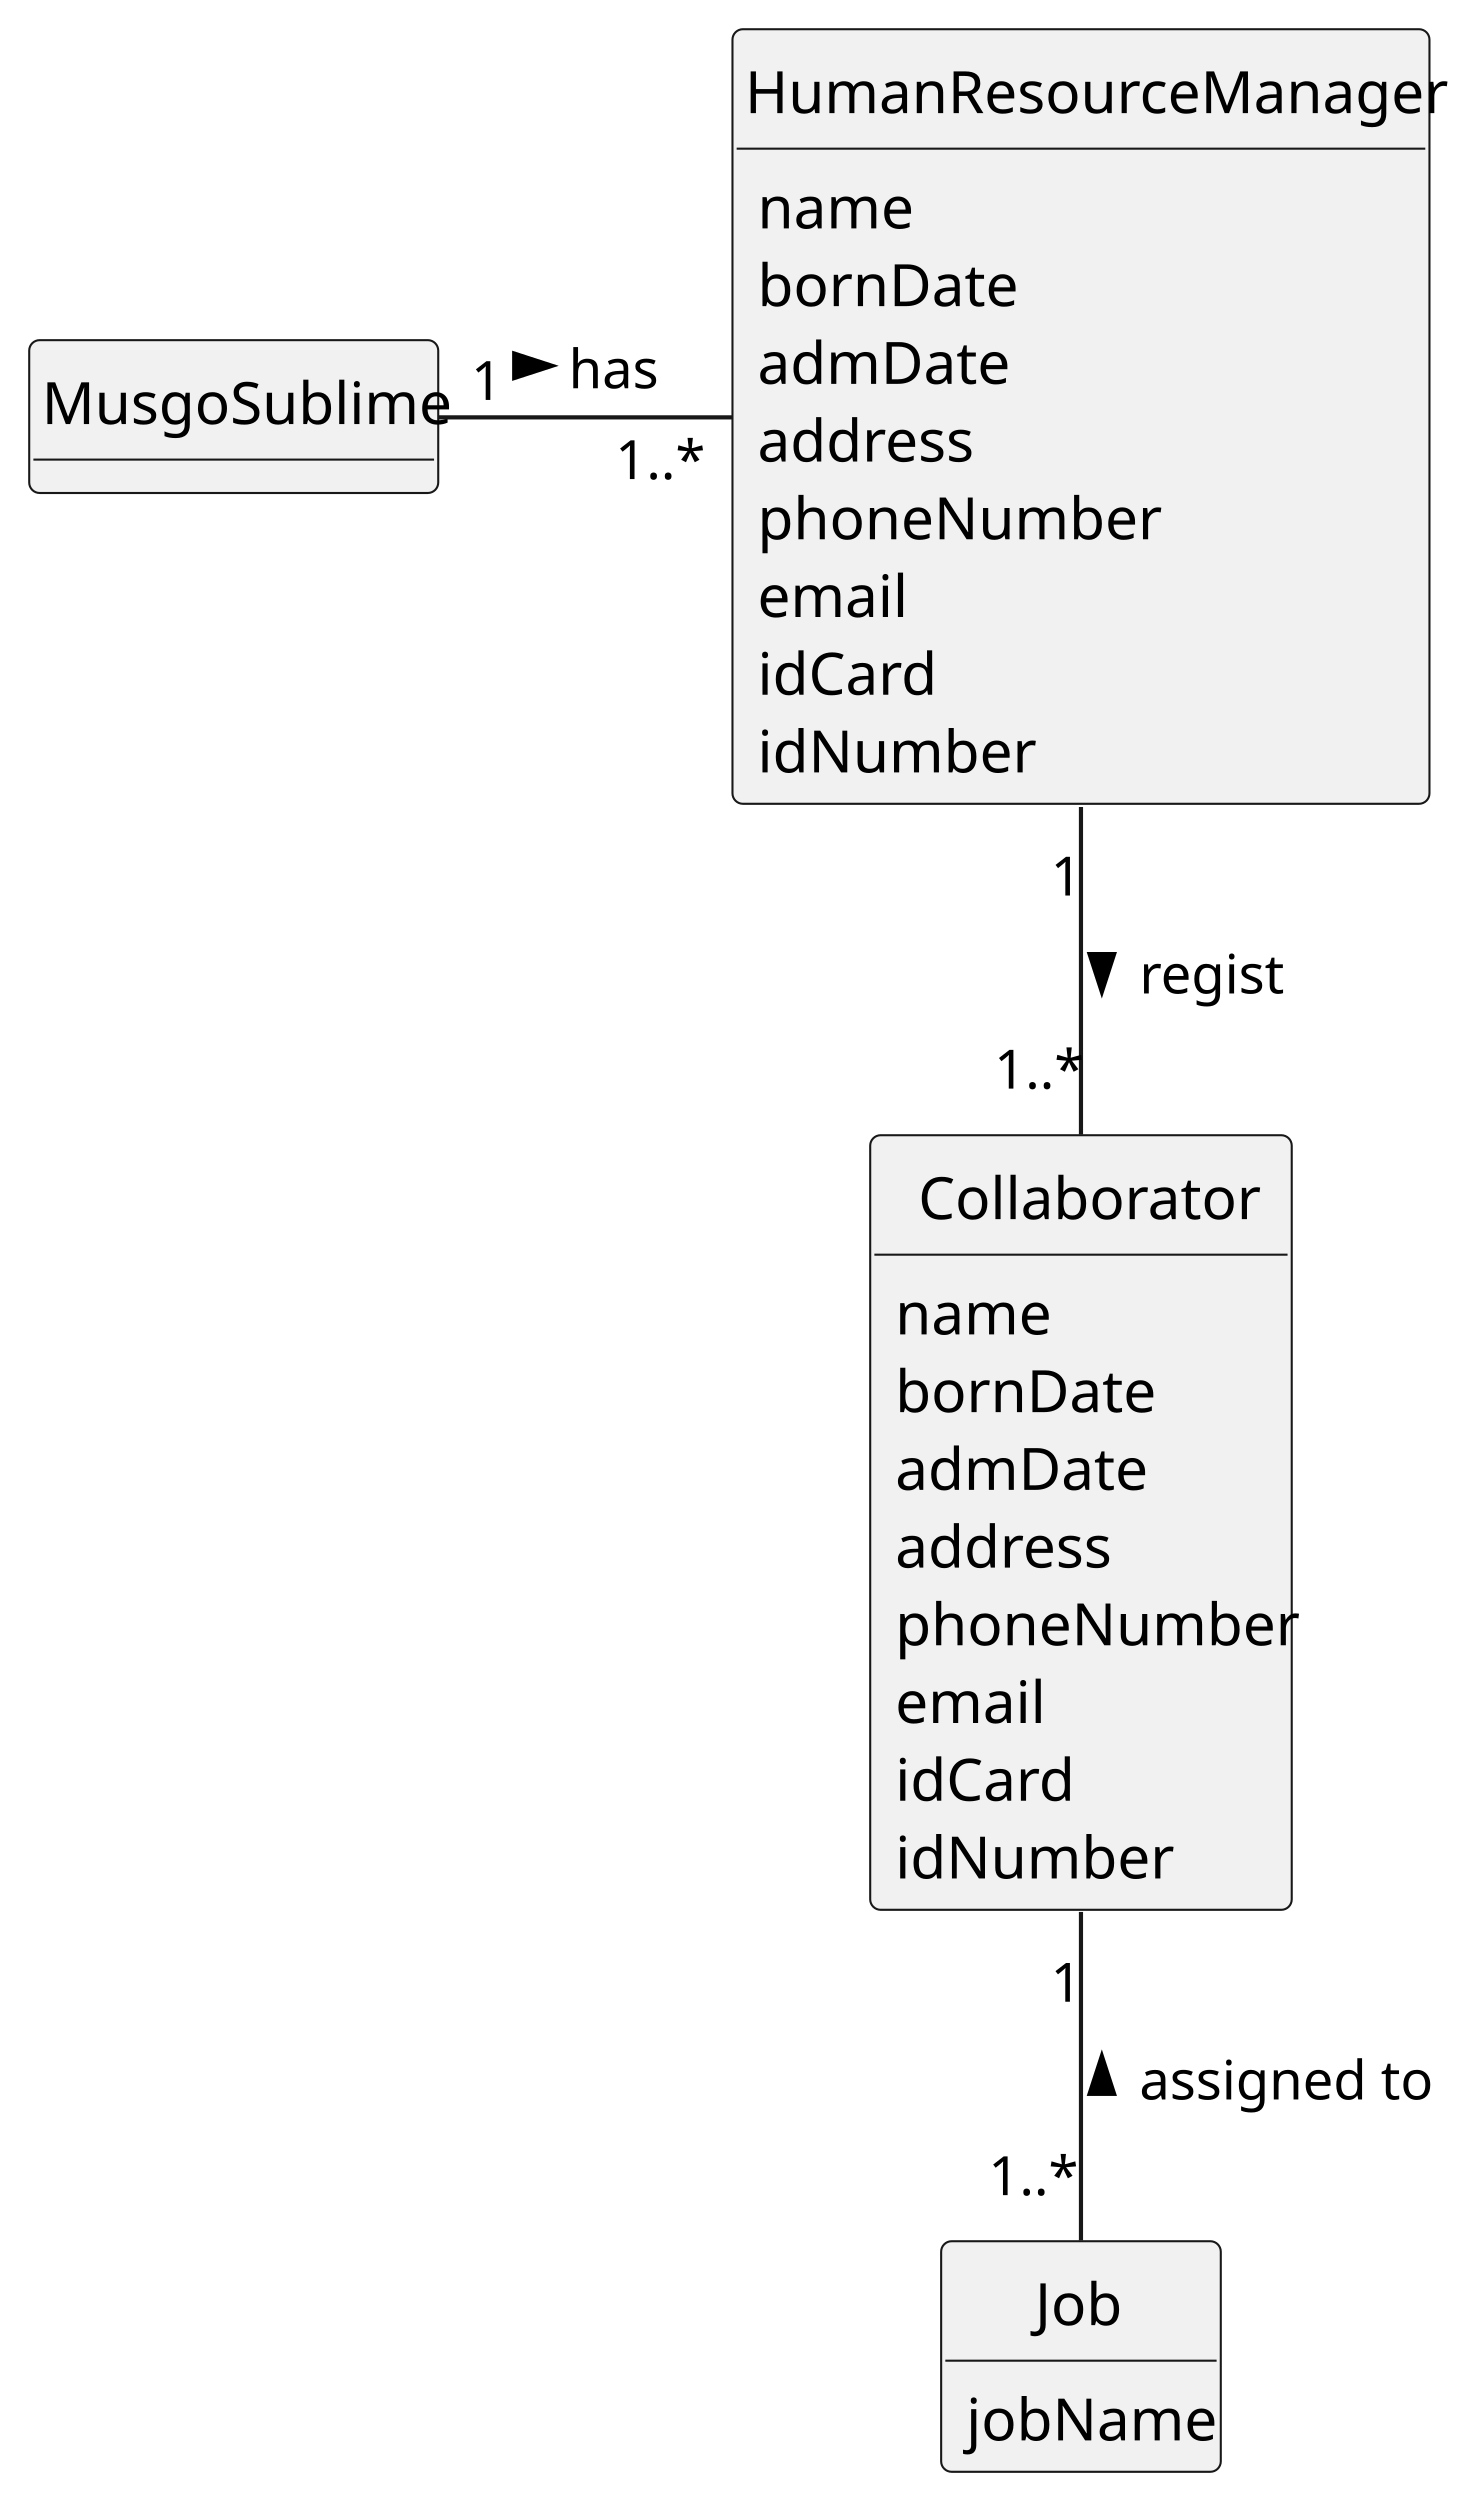
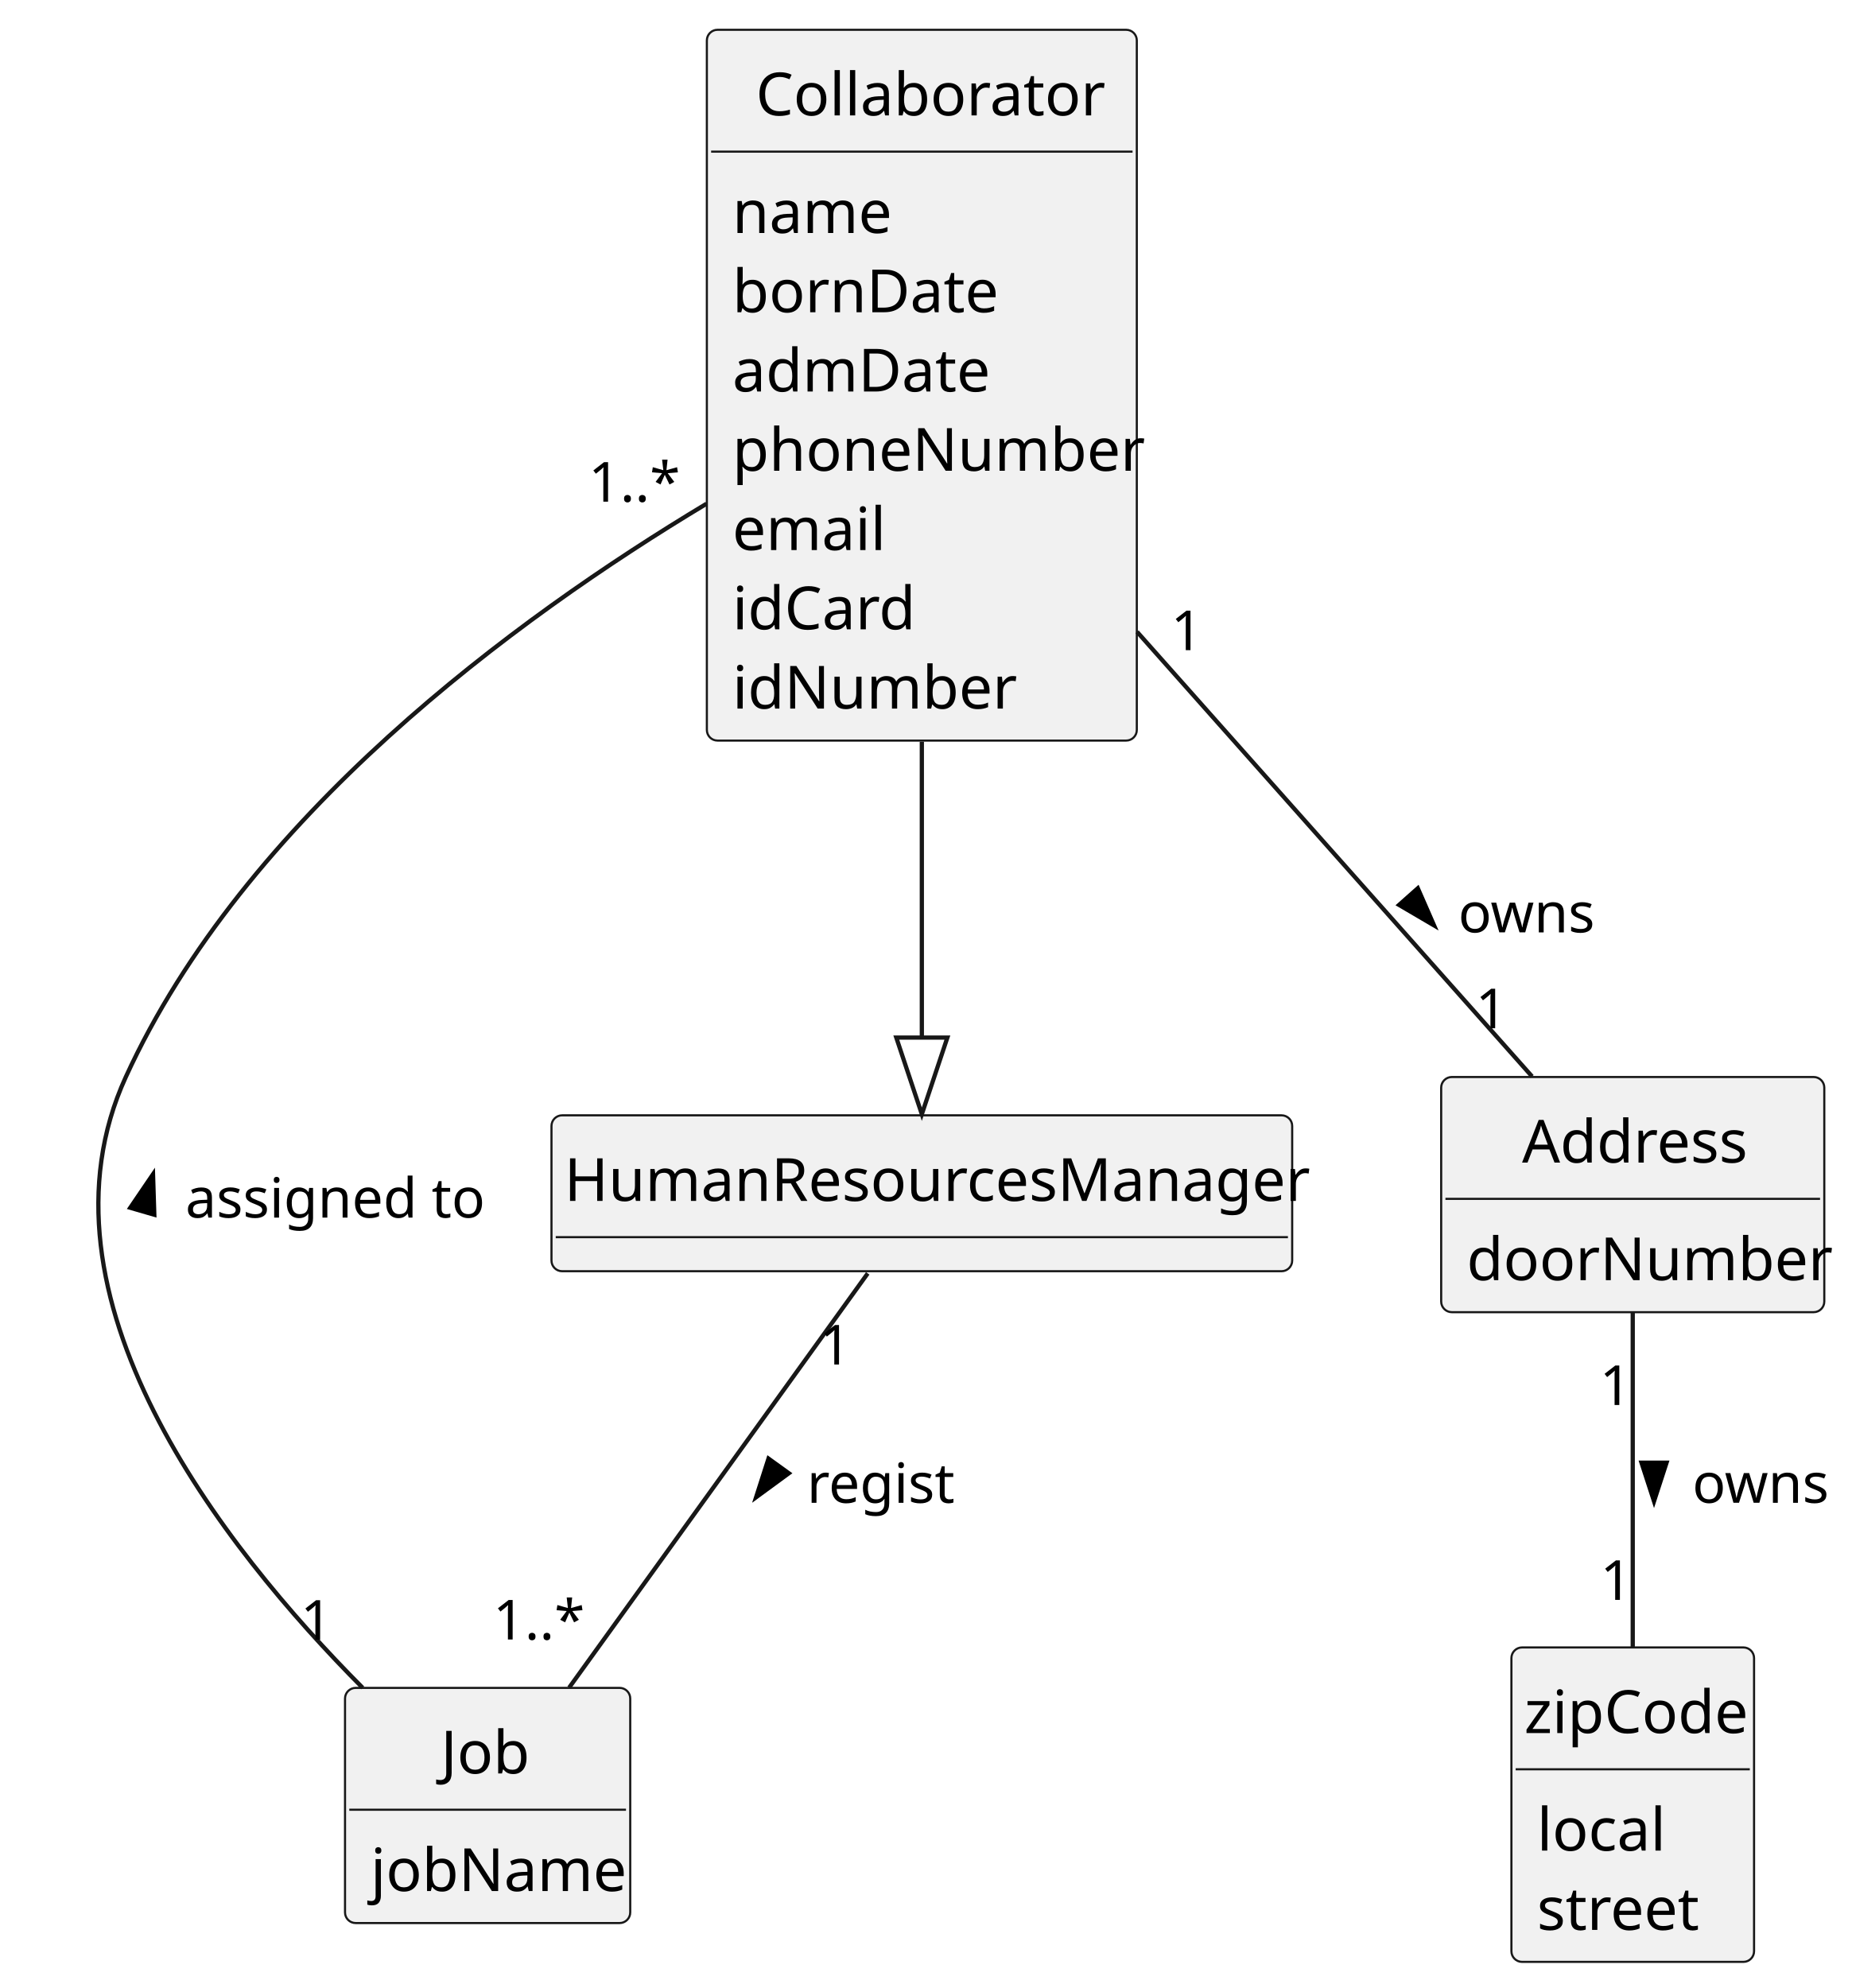
- <svg xmlns="http://www.w3.org/2000/svg" contentStyleType="text/css" height="599px" preserveAspectRatio="none" style="width:349px;height:599px;background:#FFFFFF;" version="1.1" viewBox="0 0 349 599" width="349px" zoomAndPan="magnify">
+ <svg xmlns="http://www.w3.org/2000/svg" contentStyleType="text/css" height="467px" preserveAspectRatio="none" style="width:435px;height:467px;background:#FFFFFF;" version="1.1" viewBox="0 0 435 467" width="435px" zoomAndPan="magnify">
  <defs />
  <g>
-     <g id="elem_MusgoSublime">
-       <rect codeLine="10" fill="#F1F1F1" height="36.621" id="MusgoSublime" rx="2.5" ry="2.5" style="stroke:#181818;stroke-width:0.5;" width="98" x="7" y="81.5" />
-       <text fill="#000000" font-family="sans-serif" font-size="14" lengthAdjust="spacing" textLength="92" x="10" y="101.607">MusgoSublime</text>
-       <line style="stroke:#181818;stroke-width:0.5;" x1="8" x2="104" y1="110.121" y2="110.121" />
-     </g>
-     <g id="elem_HumanResourceManager">
-       <rect codeLine="13" fill="#F1F1F1" height="185.59" id="HumanResourceManager" rx="2.5" ry="2.5" style="stroke:#181818;stroke-width:0.5;" width="167" x="175.5" y="7" />
-       <text fill="#000000" font-family="sans-serif" font-size="14" lengthAdjust="spacing" textLength="161" x="178.5" y="27.107">HumanResourceManager</text>
-       <line style="stroke:#181818;stroke-width:0.5;" x1="176.5" x2="341.5" y1="35.621" y2="35.621" />
-       <text fill="#000000" font-family="sans-serif" font-size="14" lengthAdjust="spacing" textLength="35" x="181.5" y="54.728">name</text>
-       <text fill="#000000" font-family="sans-serif" font-size="14" lengthAdjust="spacing" textLength="59" x="181.5" y="73.35">bornDate</text>
-       <text fill="#000000" font-family="sans-serif" font-size="14" lengthAdjust="spacing" textLength="57" x="181.5" y="91.971">admDate</text>
-       <text fill="#000000" font-family="sans-serif" font-size="14" lengthAdjust="spacing" textLength="51" x="181.5" y="110.592">address</text>
-       <text fill="#000000" font-family="sans-serif" font-size="14" lengthAdjust="spacing" textLength="89" x="181.5" y="129.213">phoneNumber</text>
-       <text fill="#000000" font-family="sans-serif" font-size="14" lengthAdjust="spacing" textLength="33" x="181.5" y="147.834">email</text>
-       <text fill="#000000" font-family="sans-serif" font-size="14" lengthAdjust="spacing" textLength="42" x="181.5" y="166.455">idCard</text>
-       <text fill="#000000" font-family="sans-serif" font-size="14" lengthAdjust="spacing" textLength="60" x="181.5" y="185.076">idNumber</text>
+     <g id="elem_HumanResourcesManager">
+       <rect codeLine="10" fill="#F1F1F1" height="36.621" id="HumanResourcesManager" rx="2.5" ry="2.5" style="stroke:#181818;stroke-width:0.5;" width="174" x="129.55" y="262" />
+       <text fill="#000000" font-family="sans-serif" font-size="14" lengthAdjust="spacing" textLength="168" x="132.55" y="282.107">HumanResourcesManager</text>
+       <line style="stroke:#181818;stroke-width:0.5;" x1="130.55" x2="302.55" y1="290.621" y2="290.621" />
    </g>
    <g id="elem_Collaborator">
-       <rect codeLine="24" fill="#F1F1F1" height="185.59" id="Collaborator" rx="2.5" ry="2.5" style="stroke:#181818;stroke-width:0.5;" width="101" x="208.5" y="272" />
-       <text fill="#000000" font-family="sans-serif" font-size="14" lengthAdjust="spacing" textLength="78" x="220" y="292.107">Collaborator</text>
-       <line style="stroke:#181818;stroke-width:0.5;" x1="209.5" x2="308.5" y1="300.621" y2="300.621" />
-       <text fill="#000000" font-family="sans-serif" font-size="14" lengthAdjust="spacing" textLength="35" x="214.5" y="319.728">name</text>
-       <text fill="#000000" font-family="sans-serif" font-size="14" lengthAdjust="spacing" textLength="59" x="214.5" y="338.35">bornDate</text>
-       <text fill="#000000" font-family="sans-serif" font-size="14" lengthAdjust="spacing" textLength="57" x="214.5" y="356.971">admDate</text>
-       <text fill="#000000" font-family="sans-serif" font-size="14" lengthAdjust="spacing" textLength="51" x="214.5" y="375.592">address</text>
-       <text fill="#000000" font-family="sans-serif" font-size="14" lengthAdjust="spacing" textLength="89" x="214.5" y="394.213">phoneNumber</text>
-       <text fill="#000000" font-family="sans-serif" font-size="14" lengthAdjust="spacing" textLength="33" x="214.5" y="412.834">email</text>
-       <text fill="#000000" font-family="sans-serif" font-size="14" lengthAdjust="spacing" textLength="42" x="214.5" y="431.455">idCard</text>
-       <text fill="#000000" font-family="sans-serif" font-size="14" lengthAdjust="spacing" textLength="60" x="214.5" y="450.076">idNumber</text>
+       <rect codeLine="12" fill="#F1F1F1" height="166.969" id="Collaborator" rx="2.5" ry="2.5" style="stroke:#181818;stroke-width:0.5;" width="101" x="166.05" y="7" />
+       <text fill="#000000" font-family="sans-serif" font-size="14" lengthAdjust="spacing" textLength="78" x="177.55" y="27.107">Collaborator</text>
+       <line style="stroke:#181818;stroke-width:0.5;" x1="167.05" x2="266.05" y1="35.621" y2="35.621" />
+       <text fill="#000000" font-family="sans-serif" font-size="14" lengthAdjust="spacing" textLength="35" x="172.05" y="54.728">name</text>
+       <text fill="#000000" font-family="sans-serif" font-size="14" lengthAdjust="spacing" textLength="59" x="172.05" y="73.35">bornDate</text>
+       <text fill="#000000" font-family="sans-serif" font-size="14" lengthAdjust="spacing" textLength="57" x="172.05" y="91.971">admDate</text>
+       <text fill="#000000" font-family="sans-serif" font-size="14" lengthAdjust="spacing" textLength="89" x="172.05" y="110.592">phoneNumber</text>
+       <text fill="#000000" font-family="sans-serif" font-size="14" lengthAdjust="spacing" textLength="33" x="172.05" y="129.213">email</text>
+       <text fill="#000000" font-family="sans-serif" font-size="14" lengthAdjust="spacing" textLength="42" x="172.05" y="147.834">idCard</text>
+       <text fill="#000000" font-family="sans-serif" font-size="14" lengthAdjust="spacing" textLength="60" x="172.05" y="166.455">idNumber</text>
    </g>
    <g id="elem_Job">
-       <rect codeLine="35" fill="#F1F1F1" height="55.242" id="Job" rx="2.5" ry="2.5" style="stroke:#181818;stroke-width:0.5;" width="67" x="225.5" y="537" />
-       <text fill="#000000" font-family="sans-serif" font-size="14" lengthAdjust="spacing" textLength="22" x="248" y="557.107">Job</text>
-       <line style="stroke:#181818;stroke-width:0.5;" x1="226.5" x2="291.5" y1="565.621" y2="565.621" />
-       <text fill="#000000" font-family="sans-serif" font-size="14" lengthAdjust="spacing" textLength="55" x="231.5" y="584.729">jobName</text>
+       <rect codeLine="22" fill="#F1F1F1" height="55.242" id="Job" rx="2.5" ry="2.5" style="stroke:#181818;stroke-width:0.5;" width="67" x="81.05" y="396.5" />
+       <text fill="#000000" font-family="sans-serif" font-size="14" lengthAdjust="spacing" textLength="22" x="103.55" y="416.607">Job</text>
+       <line style="stroke:#181818;stroke-width:0.5;" x1="82.05" x2="147.05" y1="425.121" y2="425.121" />
+       <text fill="#000000" font-family="sans-serif" font-size="14" lengthAdjust="spacing" textLength="55" x="87.05" y="444.228">jobName</text>
    </g>
-     <g id="link_MusgoSublime_HumanResourceManager">
-       <path codeLine="39" d="M105.14,100 C126.26,100 151.55,100 175.46,100 " fill="none" id="MusgoSublime-HumanResourceManager" style="stroke:#181818;stroke-width:1.0;" />
-       <polygon fill="#000000" points="132.25,87.645,123.205,84.707,123.205,90.584,132.25,87.645" style="stroke:#000000;stroke-width:1.0;" />
-       <text fill="#000000" font-family="sans-serif" font-size="13" lengthAdjust="spacing" textLength="21" x="136.25" y="93.028">has</text>
-       <text fill="#000000" font-family="sans-serif" font-size="13" lengthAdjust="spacing" textLength="7" x="112.871" y="95.829">1</text>
-       <text fill="#000000" font-family="sans-serif" font-size="13" lengthAdjust="spacing" textLength="20" x="147.421" y="114.789">1..*</text>
+     <g id="elem_Address">
+       <rect codeLine="26" fill="#F1F1F1" height="55.242" id="Address" rx="2.5" ry="2.5" style="stroke:#181818;stroke-width:0.5;" width="90" x="338.55" y="253" />
+       <text fill="#000000" font-family="sans-serif" font-size="14" lengthAdjust="spacing" textLength="52" x="357.55" y="273.107">Address</text>
+       <line style="stroke:#181818;stroke-width:0.5;" x1="339.55" x2="427.55" y1="281.621" y2="281.621" />
+       <text fill="#000000" font-family="sans-serif" font-size="14" lengthAdjust="spacing" textLength="78" x="344.55" y="300.728">doorNumber</text>
    </g>
-     <g id="link_HumanResourceManager_Collaborator">
-       <path codeLine="40" d="M259,193.35 C259,218.81 259,246.42 259,271.87 " fill="none" id="HumanResourceManager-Collaborator" style="stroke:#181818;stroke-width:1.0;" />
-       <polygon fill="#000000" points="264,237.645,266.939,228.6,261.061,228.6,264,237.645" style="stroke:#000000;stroke-width:1.0;" />
-       <text fill="#000000" font-family="sans-serif" font-size="13" lengthAdjust="spacing" textLength="32" x="273" y="238.028">regist</text>
-       <text fill="#000000" font-family="sans-serif" font-size="13" lengthAdjust="spacing" textLength="7" x="251.754" y="214.564">1</text>
-       <text fill="#000000" font-family="sans-serif" font-size="13" lengthAdjust="spacing" textLength="20" x="238.203" y="260.828">1..*</text>
+     <g id="elem_zipCode">
+       <rect codeLine="30" fill="#F1F1F1" height="73.863" id="zipCode" rx="2.5" ry="2.5" style="stroke:#181818;stroke-width:0.5;" width="57" x="355.05" y="387" />
+       <text fill="#000000" font-family="sans-serif" font-size="14" lengthAdjust="spacing" textLength="51" x="358.05" y="407.107">zipCode</text>
+       <line style="stroke:#181818;stroke-width:0.5;" x1="356.05" x2="411.05" y1="415.621" y2="415.621" />
+       <text fill="#000000" font-family="sans-serif" font-size="14" lengthAdjust="spacing" textLength="29" x="361.05" y="434.728">local</text>
+       <text fill="#000000" font-family="sans-serif" font-size="14" lengthAdjust="spacing" textLength="36" x="361.05" y="453.35">street</text>
+     </g>
+     <g id="link_Collaborator_HumanResourcesManager">
+       <path codeLine="36" d="M216.55,174.23 C216.55,206.94 216.55,223.49 216.55,243.74 " fill="none" id="Collaborator-to-HumanResourcesManager" style="stroke:#181818;stroke-width:1.0;" />
+       <polygon fill="none" points="216.55,261.74,222.55,243.74,210.55,243.74,216.55,261.74" style="stroke:#181818;stroke-width:1.0;" />
    </g>
    <g id="link_Collaborator_Job">
-       <path codeLine="41" d="M259,458.1 C259,486.86 259,516.38 259,536.83 " fill="none" id="Collaborator-Job" style="stroke:#181818;stroke-width:1.0;" />
-       <polygon fill="#000000" points="264,492.646,261.061,501.691,266.939,501.691,264,492.646" style="stroke:#000000;stroke-width:1.0;" />
-       <text fill="#000000" font-family="sans-serif" font-size="13" lengthAdjust="spacing" textLength="67" x="273" y="503.028">assigned to</text>
-       <text fill="#000000" font-family="sans-serif" font-size="13" lengthAdjust="spacing" textLength="7" x="251.743" y="479.615">1</text>
-       <text fill="#000000" font-family="sans-serif" font-size="13" lengthAdjust="spacing" textLength="20" x="236.812" y="525.952">1..*</text>
+       <path codeLine="37" d="M165.99,118.32 C120.75,145.49 57.4,192.15 29.55,253 C6,304.46 52.15,363.27 85.19,396.48 " fill="none" id="Collaborator-Job" style="stroke:#181818;stroke-width:1.0;" />
+       <polygon fill="#000000" points="35.945,275.844,30.599,283.71,36.244,285.35,35.945,275.844" style="stroke:#000000;stroke-width:1.0;" />
+       <text fill="#000000" font-family="sans-serif" font-size="13" lengthAdjust="spacing" textLength="67" x="43.55" y="286.028">assigned to</text>
+       <text fill="#000000" font-family="sans-serif" font-size="13" lengthAdjust="spacing" textLength="20" x="138.231" y="117.844">1..*</text>
+       <text fill="#000000" font-family="sans-serif" font-size="13" lengthAdjust="spacing" textLength="7" x="70.591" y="385.184">1</text>
+     </g>
+     <g id="link_HumanResourcesManager_Job">
+       <path codeLine="38" d="M203.84,299.13 C186.22,323.58 154.22,367.97 133.7,396.44 " fill="none" id="HumanResourcesManager-Job" style="stroke:#181818;stroke-width:1.0;" />
+       <polygon fill="#000000" points="177.626,351.702,185.299,346.082,180.531,342.646,177.626,351.702" style="stroke:#000000;stroke-width:1.0;" />
+       <text fill="#000000" font-family="sans-serif" font-size="13" lengthAdjust="spacing" textLength="32" x="189.55" y="353.028">regist</text>
+       <text fill="#000000" font-family="sans-serif" font-size="13" lengthAdjust="spacing" textLength="7" x="192.484" y="320.539">1</text>
+       <text fill="#000000" font-family="sans-serif" font-size="13" lengthAdjust="spacing" textLength="20" x="115.816" y="385.135">1..*</text>
+     </g>
+     <g id="link_Collaborator_Address">
+       <path codeLine="39" d="M267.11,148.42 C297.93,183.11 335.87,225.82 359.9,252.87 " fill="none" id="Collaborator-Address" style="stroke:#181818;stroke-width:1.0;" />
+       <polygon fill="#000000" points="336.871,217.383,333.061,208.669,328.666,212.573,336.871,217.383" style="stroke:#000000;stroke-width:1.0;" />
+       <text fill="#000000" font-family="sans-serif" font-size="13" lengthAdjust="spacing" textLength="30" x="342.55" y="219.028">owns</text>
+       <text fill="#000000" font-family="sans-serif" font-size="13" lengthAdjust="spacing" textLength="7" x="275.05" y="152.731">1</text>
+       <text fill="#000000" font-family="sans-serif" font-size="13" lengthAdjust="spacing" textLength="7" x="346.622" y="241.549">1</text>
+     </g>
+     <g id="link_Address_zipCode">
+       <path codeLine="40" d="M383.55,308.12 C383.55,330.37 383.55,362.33 383.55,386.89 " fill="none" id="Address-zipCode" style="stroke:#181818;stroke-width:1.0;" />
+       <polygon fill="#000000" points="388.55,352.646,391.489,343.6,385.611,343.6,388.55,352.646" style="stroke:#000000;stroke-width:1.0;" />
+       <text fill="#000000" font-family="sans-serif" font-size="13" lengthAdjust="spacing" textLength="30" x="397.55" y="353.028">owns</text>
+       <text fill="#000000" font-family="sans-serif" font-size="13" lengthAdjust="spacing" textLength="7" x="375.784" y="330.055">1</text>
+       <text fill="#000000" font-family="sans-serif" font-size="13" lengthAdjust="spacing" textLength="7" x="375.927" y="375.832">1</text>
    </g>
  </g>
</svg>
